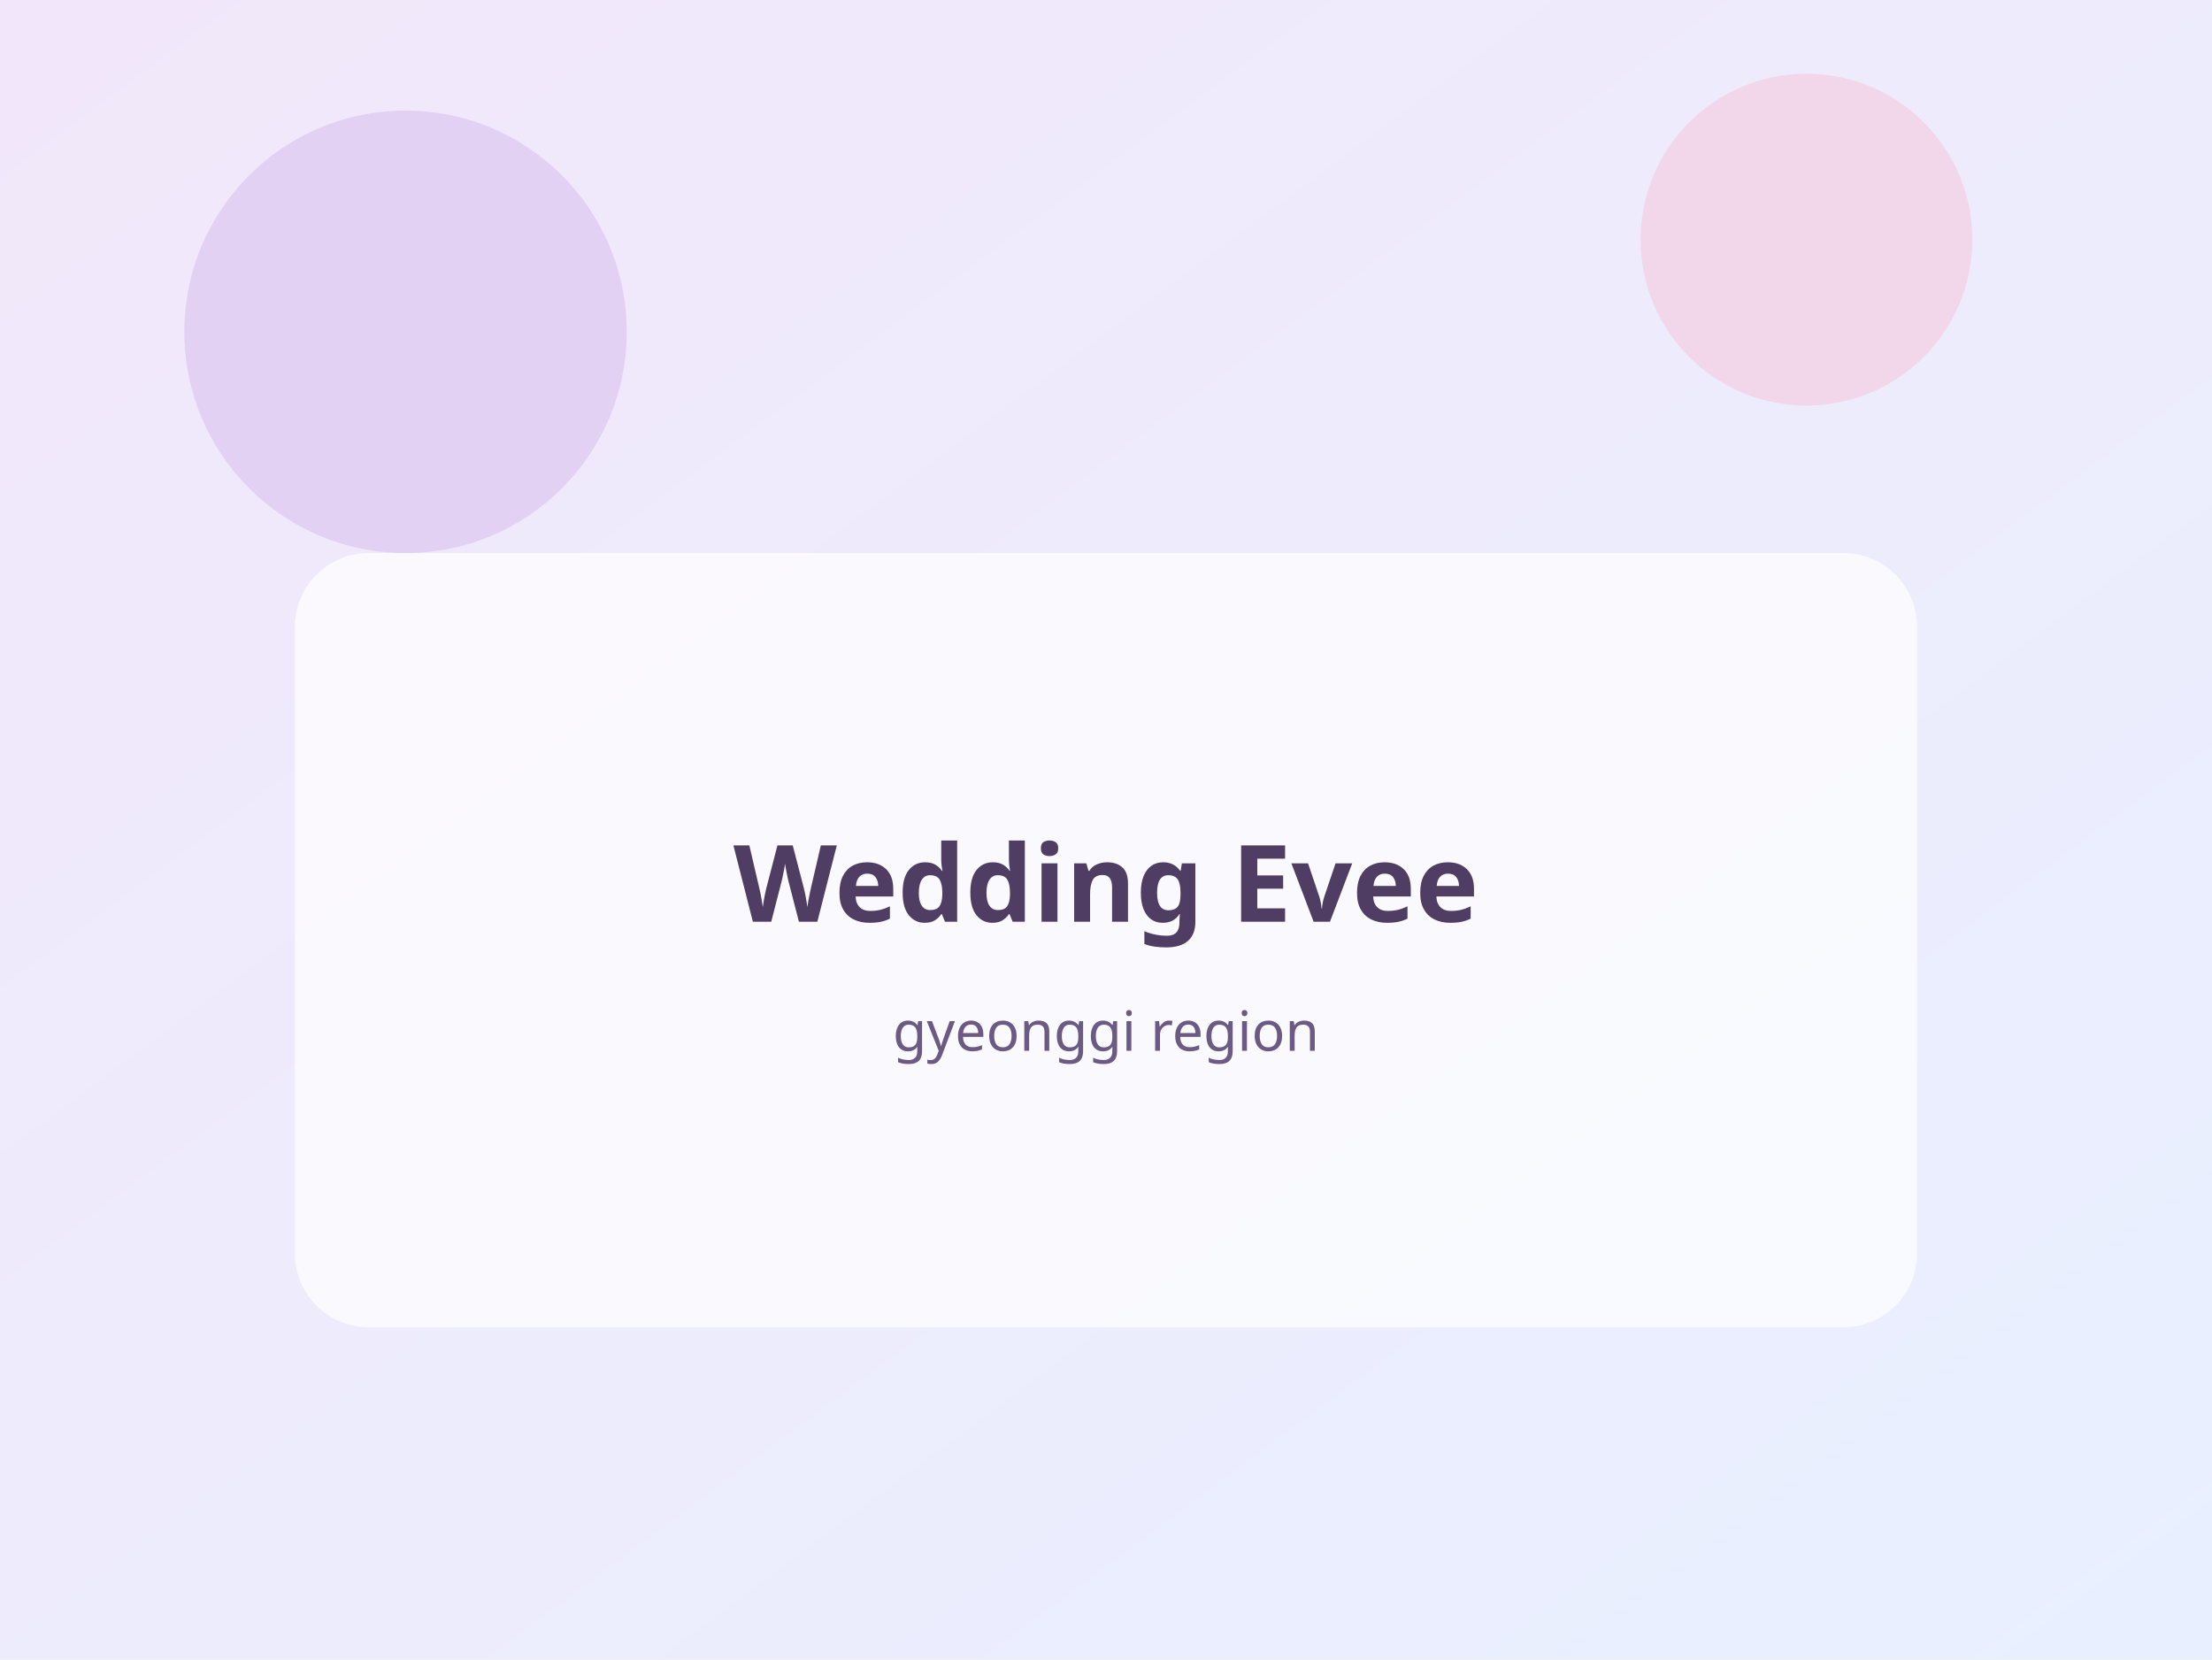
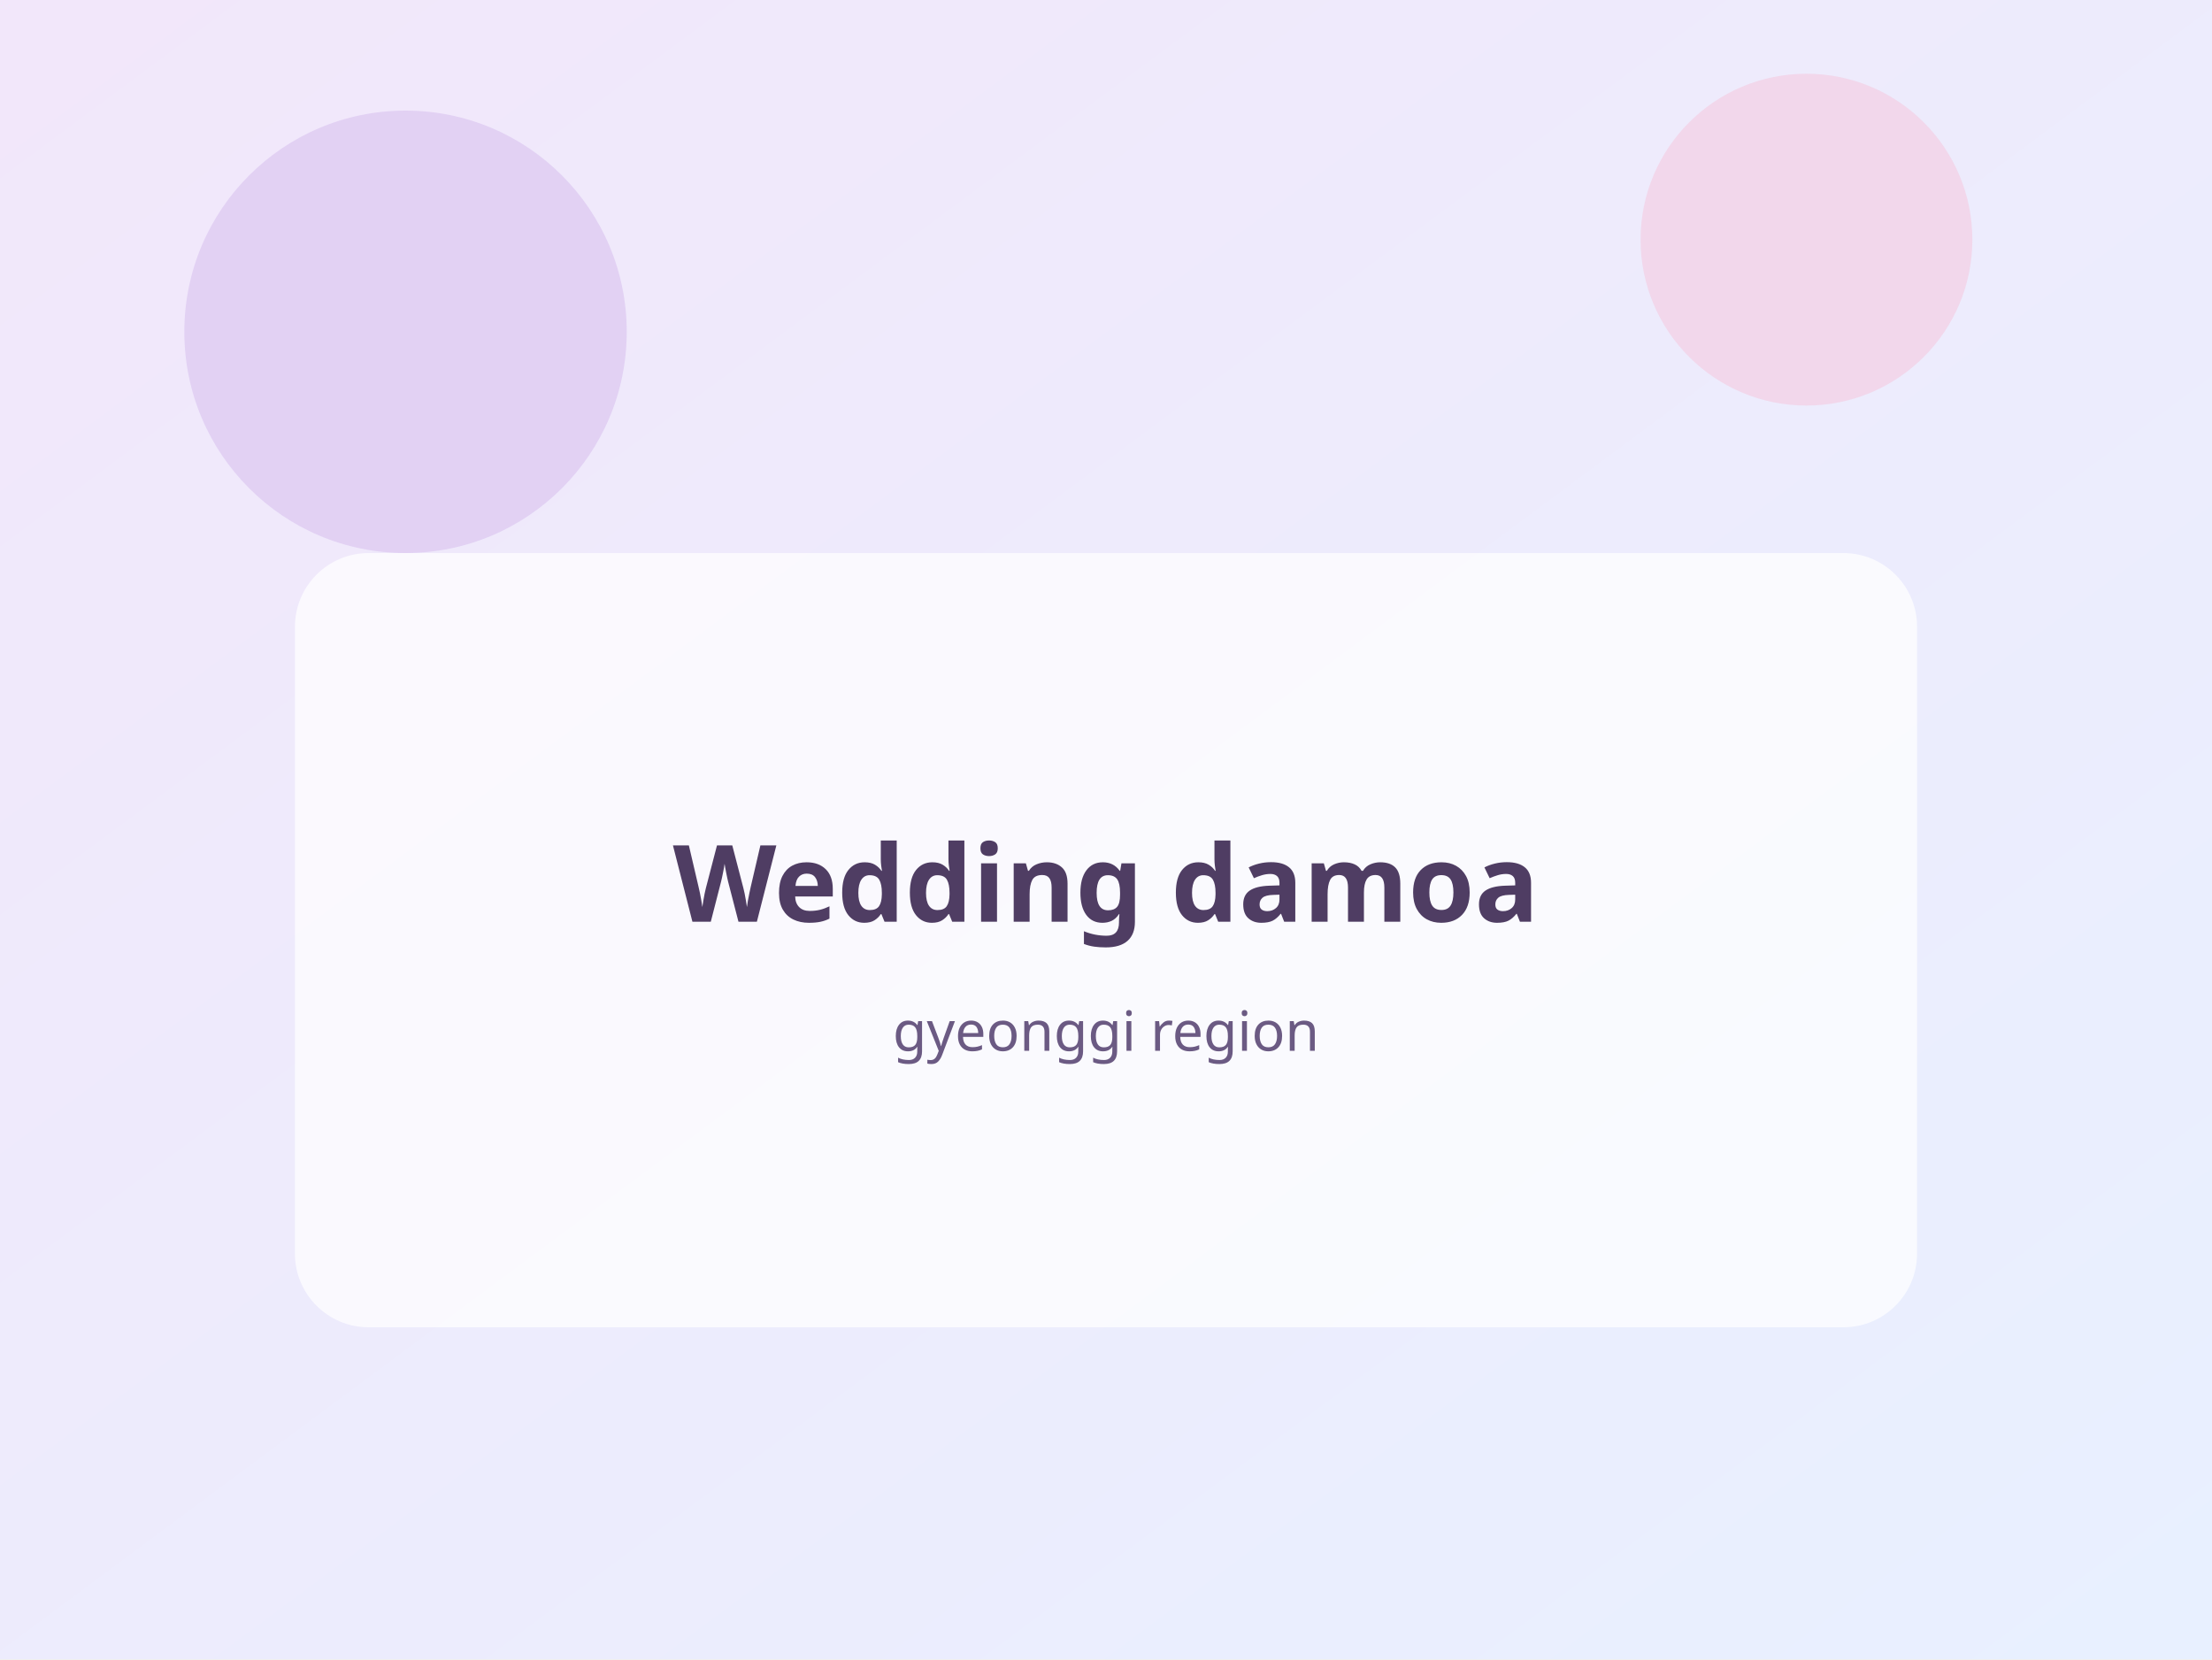
<svg xmlns="http://www.w3.org/2000/svg" width="1200" height="900" viewBox="0 0 1200 900" role="img" aria-label="gyeonggi fallback image">
  <defs>
    <linearGradient id="g" x1="0" x2="1" y1="0" y2="1">
      <stop offset="0%" stop-color="#F2E7FA" />
      <stop offset="100%" stop-color="#E8F0FF" />
    </linearGradient>
  </defs>
  <rect width="1200" height="900" fill="url(#g)" />
  <circle cx="220" cy="180" r="120" fill="#D8C1EF" opacity="0.6" />
  <circle cx="980" cy="130" r="90" fill="#F3CFE4" opacity="0.7" />
  <rect x="160" y="300" width="880" height="420" rx="40" fill="white" opacity="0.72" />
-   <text x="600" y="500" text-anchor="middle" font-size="58" fill="#4F3D63" font-family="Segoe UI, sans-serif" font-weight="700">Wedding Evee</text>
+   <text x="600" y="500" text-anchor="middle" font-size="58" fill="#4F3D63" font-family="Segoe UI, sans-serif" font-weight="700">Wedding damoa</text>
  <text x="600" y="570" text-anchor="middle" font-size="30" fill="#6B5A83" font-family="Segoe UI, sans-serif">gyeonggi region</text>
</svg>
